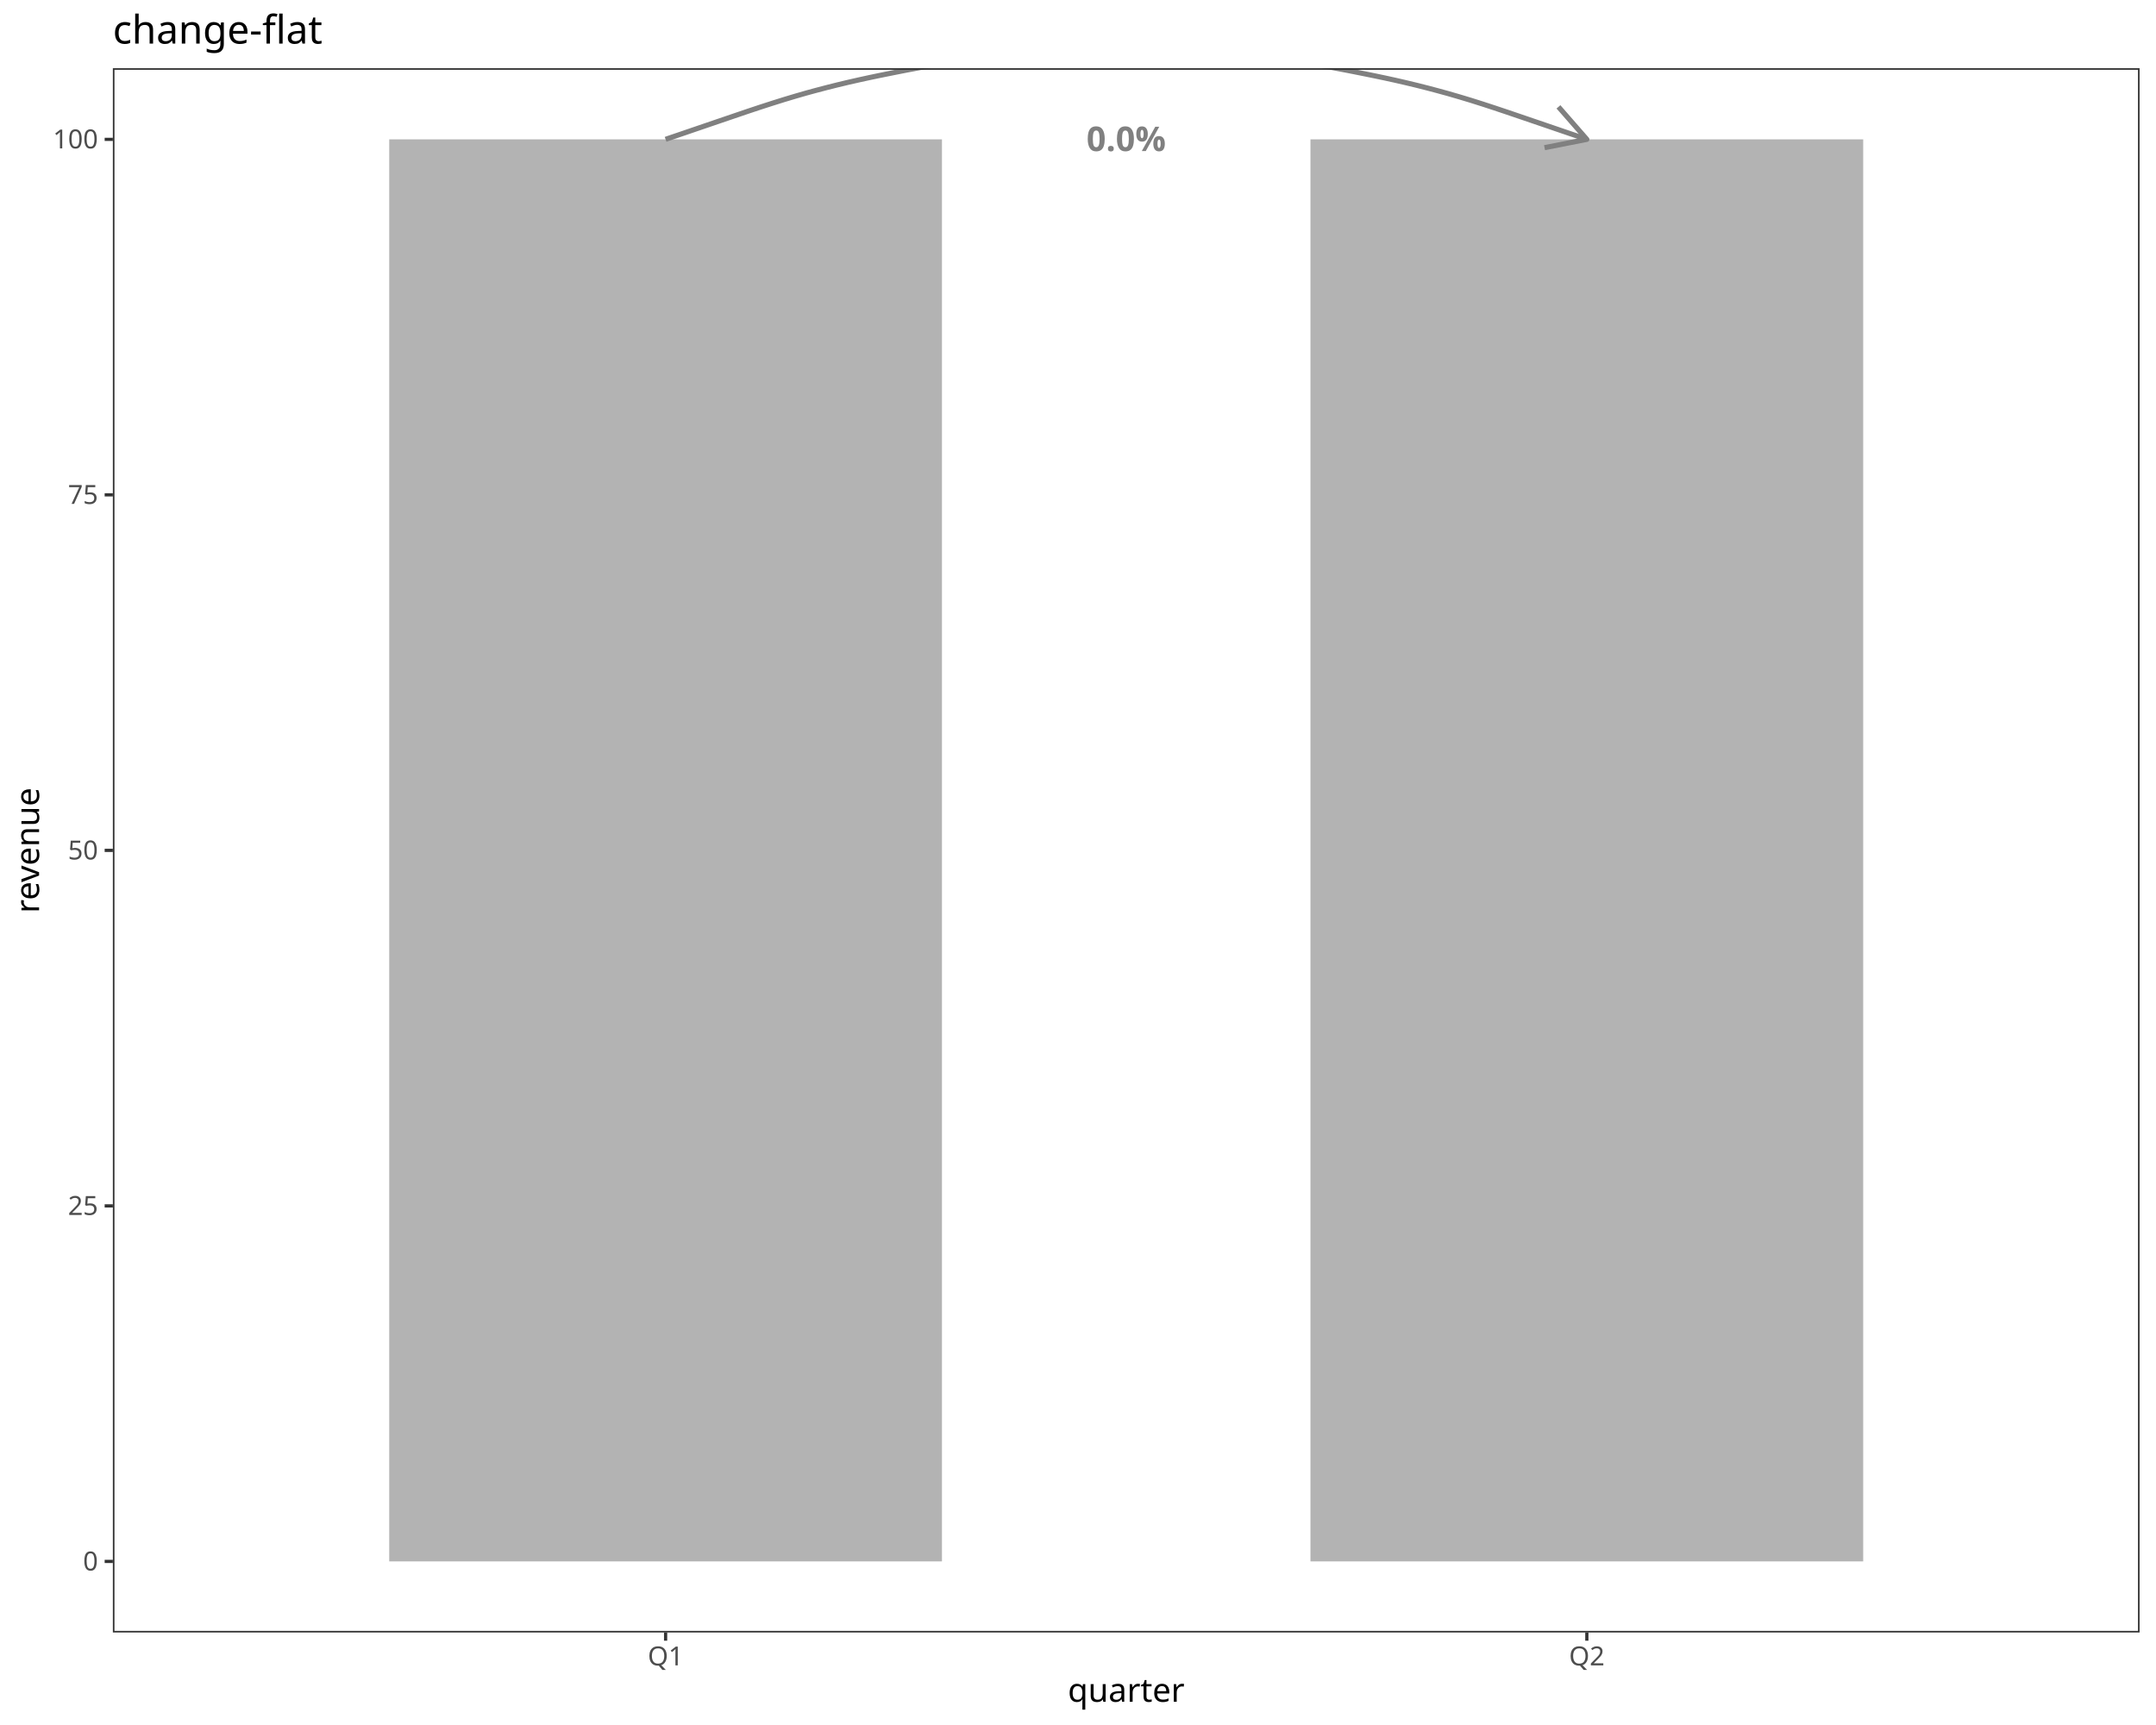
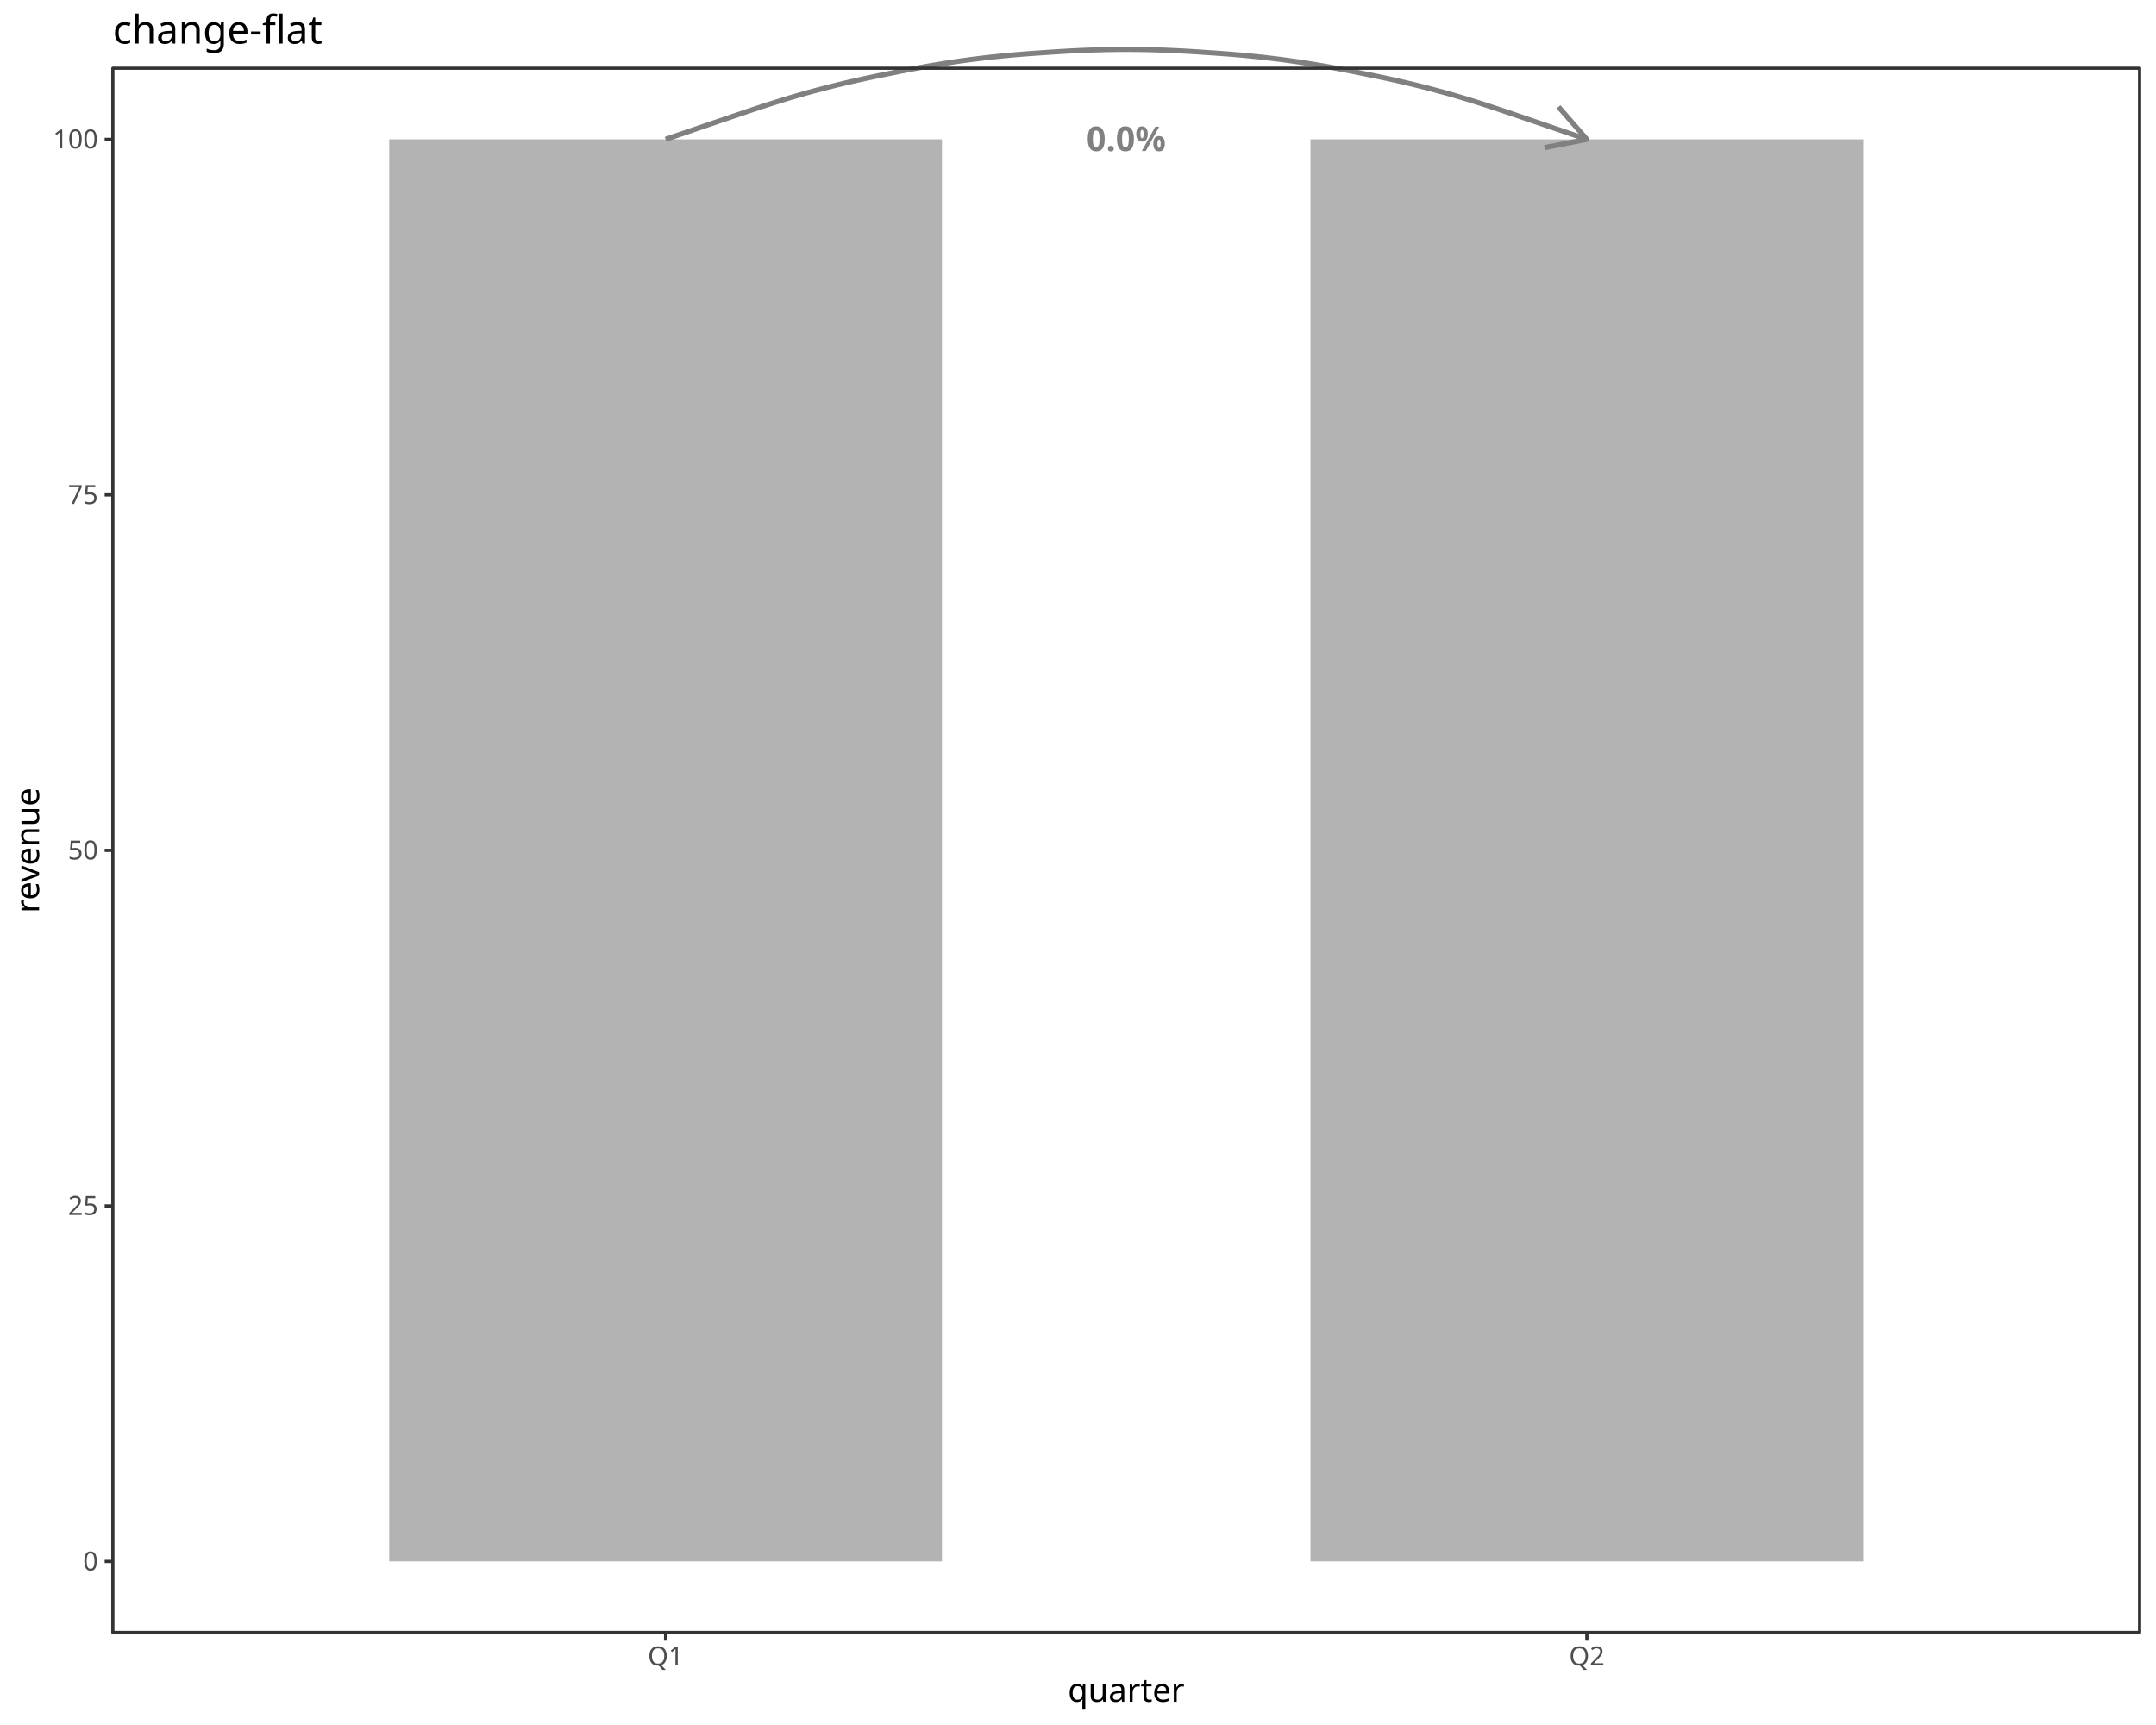
<svg xmlns="http://www.w3.org/2000/svg" class="svglite" data-engine-version="2.0" width="720.00pt" height="576.00pt" viewBox="0 0 720.00 576.00">
  <defs>
    <style type="text/css">
    .svglite line, .svglite polyline, .svglite polygon, .svglite path, .svglite rect, .svglite circle {
      fill: none;
      stroke: #000000;
      stroke-linecap: round;
      stroke-linejoin: round;
      stroke-miterlimit: 10.00;
    }
  </style>
  </defs>
  <rect width="100%" height="100%" style="stroke: none; fill: #FFFFFF;" />
  <defs>
    <clipPath id="cpMC4wMHw3MjAuMDB8MC4wMHw1NzYuMDA=">
      <rect x="0.00" y="0.00" width="720.00" height="576.00" />
    </clipPath>
  </defs>
  <g clip-path="url(#cpMC4wMHw3MjAuMDB8MC4wMHw1NzYuMDA=)">
    <rect x="0.00" y="0.00" width="720.00" height="576.00" style="stroke-width: 1.07; stroke: #FFFFFF; fill: #FFFFFF;" />
-   </g>
-   <defs>
-     <clipPath id="cpMzcuNjl8NzE0LjUyfDIyLjc4fDU0NS4xMQ==">
-       <rect x="37.69" y="22.78" width="676.83" height="522.33" />
-     </clipPath>
-   </defs>
-   <g clip-path="url(#cpMzcuNjl8NzE0LjUyfDIyLjc4fDU0NS4xMQ==)">
    <rect x="37.69" y="22.78" width="676.83" height="522.33" style="stroke-width: 1.07; stroke: none; fill: #FFFFFF;" />
    <rect x="129.98" y="46.53" width="184.59" height="474.84" style="stroke-width: 1.07; stroke: none; stroke-linecap: butt; stroke-linejoin: miter; fill: #B3B3B3;" />
    <rect x="437.63" y="46.53" width="184.59" height="474.84" style="stroke-width: 1.07; stroke: none; stroke-linecap: butt; stroke-linejoin: miter; fill: #B3B3B3;" />
    <polyline points="222.28,46.53 222.39,46.49 223.10,46.24 224.80,45.66 227.61,44.71 231.40,43.41 235.85,41.89 240.57,40.28 245.23,38.69 249.68,37.18 253.91,35.77 257.94,34.47 261.80,33.26 265.56,32.13 269.28,31.06 272.24,30.25 275.97,29.27 279.68,28.34 283.32,27.47 286.85,26.67 290.24,25.93 293.49,25.25 296.62,24.62 299.71,24.00 302.86,23.38 306.15,22.76 309.60,22.13 313.20,21.52 316.92,20.92 320.70,20.36 323.72,19.95 327.54,19.47 331.34,19.03 335.06,18.65 338.67,18.32 342.13,18.03 345.44,17.79 348.62,17.57 351.77,17.36 354.98,17.16 358.32,16.97 361.82,16.81 365.47,16.67 369.23,16.57 373.06,16.51 376.10,16.50 379.96,16.52 383.78,16.59 387.52,16.70 391.14,16.84 394.60,17.01 397.92,17.20 401.10,17.41 404.25,17.62 407.46,17.84 410.79,18.09 414.29,18.38 417.92,18.73 421.66,19.12 425.47,19.57 428.49,19.95 432.30,20.48 436.08,21.05 439.78,21.65 443.35,22.26 446.76,22.89 450.02,23.51 453.15,24.13 456.24,24.75 459.39,25.39 462.67,26.08 466.09,26.83 469.65,27.65 473.31,28.53 477.02,29.47 479.96,30.25 483.68,31.27 487.40,32.35 491.18,33.49 495.07,34.72 499.14,36.05 503.41,37.48 507.91,39.01 512.60,40.61 517.29,42.21 521.64,43.70 525.25,44.93 527.84,45.81 529.32,46.32 529.87,46.51 529.93,46.53 " style="stroke-width: 1.71; stroke: #808080; stroke-linecap: butt;" />
    <polyline points="515.80,49.31 529.93,46.53 520.45,35.68 " style="stroke-width: 1.71; stroke: #808080; stroke-linecap: butt;" />
    <polygon points="360.40,55.22 391.81,55.22 391.72,55.22 392.05,55.21 392.38,55.14 392.69,55.02 392.97,54.86 393.23,54.65 393.44,54.40 393.62,54.13 393.75,53.82 393.83,53.50 393.86,53.17 393.86,53.17 393.86,39.88 393.86,39.88 393.83,39.55 393.75,39.23 393.62,38.93 393.44,38.65 393.23,38.40 392.97,38.19 392.69,38.03 392.38,37.91 392.05,37.84 391.81,37.83 360.40,37.83 360.65,37.84 360.32,37.83 359.99,37.87 359.68,37.96 359.38,38.10 359.11,38.29 358.87,38.52 358.67,38.78 358.52,39.08 358.41,39.39 358.36,39.71 358.35,39.88 358.35,53.17 358.36,53.01 358.36,53.34 358.41,53.66 358.52,53.98 358.67,54.27 358.87,54.53 359.11,54.76 359.38,54.95 359.68,55.09 359.99,55.18 360.32,55.22 " style="stroke-width: 0.00; stroke: none; fill: #FFFFFF;" />
    <text x="376.10" y="50.44" text-anchor="middle" style="font-size: 11.38px; font-weight: bold; fill: #808080; font-family: sans;" textLength="25.94px" lengthAdjust="spacingAndGlyphs">0.0%</text>
    <rect x="37.69" y="22.78" width="676.83" height="522.33" style="stroke-width: 1.07; stroke: #333333;" />
-   </g>
-   <g clip-path="url(#cpMC4wMHw3MjAuMDB8MC4wMHw1NzYuMDA=)">
    <text x="32.76" y="524.40" text-anchor="end" style="font-size: 8.80px; fill: #4D4D4D; font-family: sans;" textLength="4.89px" lengthAdjust="spacingAndGlyphs">0</text>
    <text x="32.76" y="405.69" text-anchor="end" style="font-size: 8.80px; fill: #4D4D4D; font-family: sans;" textLength="9.79px" lengthAdjust="spacingAndGlyphs">25</text>
    <text x="32.76" y="286.98" text-anchor="end" style="font-size: 8.80px; fill: #4D4D4D; font-family: sans;" textLength="9.79px" lengthAdjust="spacingAndGlyphs">50</text>
    <text x="32.76" y="168.26" text-anchor="end" style="font-size: 8.80px; fill: #4D4D4D; font-family: sans;" textLength="9.79px" lengthAdjust="spacingAndGlyphs">75</text>
    <text x="32.76" y="49.55" text-anchor="end" style="font-size: 8.80px; fill: #4D4D4D; font-family: sans;" textLength="14.68px" lengthAdjust="spacingAndGlyphs">100</text>
    <polyline points="34.95,521.37 37.69,521.37 " style="stroke-width: 1.07; stroke: #333333; stroke-linecap: butt;" />
    <polyline points="34.95,402.66 37.69,402.66 " style="stroke-width: 1.07; stroke: #333333; stroke-linecap: butt;" />
    <polyline points="34.95,283.95 37.69,283.95 " style="stroke-width: 1.07; stroke: #333333; stroke-linecap: butt;" />
    <polyline points="34.95,165.24 37.69,165.24 " style="stroke-width: 1.07; stroke: #333333; stroke-linecap: butt;" />
    <polyline points="34.95,46.53 37.69,46.53 " style="stroke-width: 1.07; stroke: #333333; stroke-linecap: butt;" />
    <polyline points="222.28,547.85 222.28,545.11 " style="stroke-width: 1.07; stroke: #333333; stroke-linecap: butt;" />
    <polyline points="529.93,547.85 529.93,545.11 " style="stroke-width: 1.07; stroke: #333333; stroke-linecap: butt;" />
    <text x="222.28" y="556.10" text-anchor="middle" style="font-size: 8.80px; fill: #4D4D4D; font-family: sans;" textLength="11.74px" lengthAdjust="spacingAndGlyphs">Q1</text>
    <text x="529.93" y="556.10" text-anchor="middle" style="font-size: 8.80px; fill: #4D4D4D; font-family: sans;" textLength="11.74px" lengthAdjust="spacingAndGlyphs">Q2</text>
    <text x="376.10" y="568.24" text-anchor="middle" style="font-size: 11.00px; font-family: sans;" textLength="34.85px" lengthAdjust="spacingAndGlyphs">quarter</text>
    <text transform="translate(13.05,283.95) rotate(-90)" text-anchor="middle" style="font-size: 11.00px; font-family: sans;" textLength="39.76px" lengthAdjust="spacingAndGlyphs">revenue</text>
    <text x="37.69" y="14.56" style="font-size: 13.20px; font-family: sans;" textLength="65.32px" lengthAdjust="spacingAndGlyphs">change-flat</text>
  </g>
</svg>
